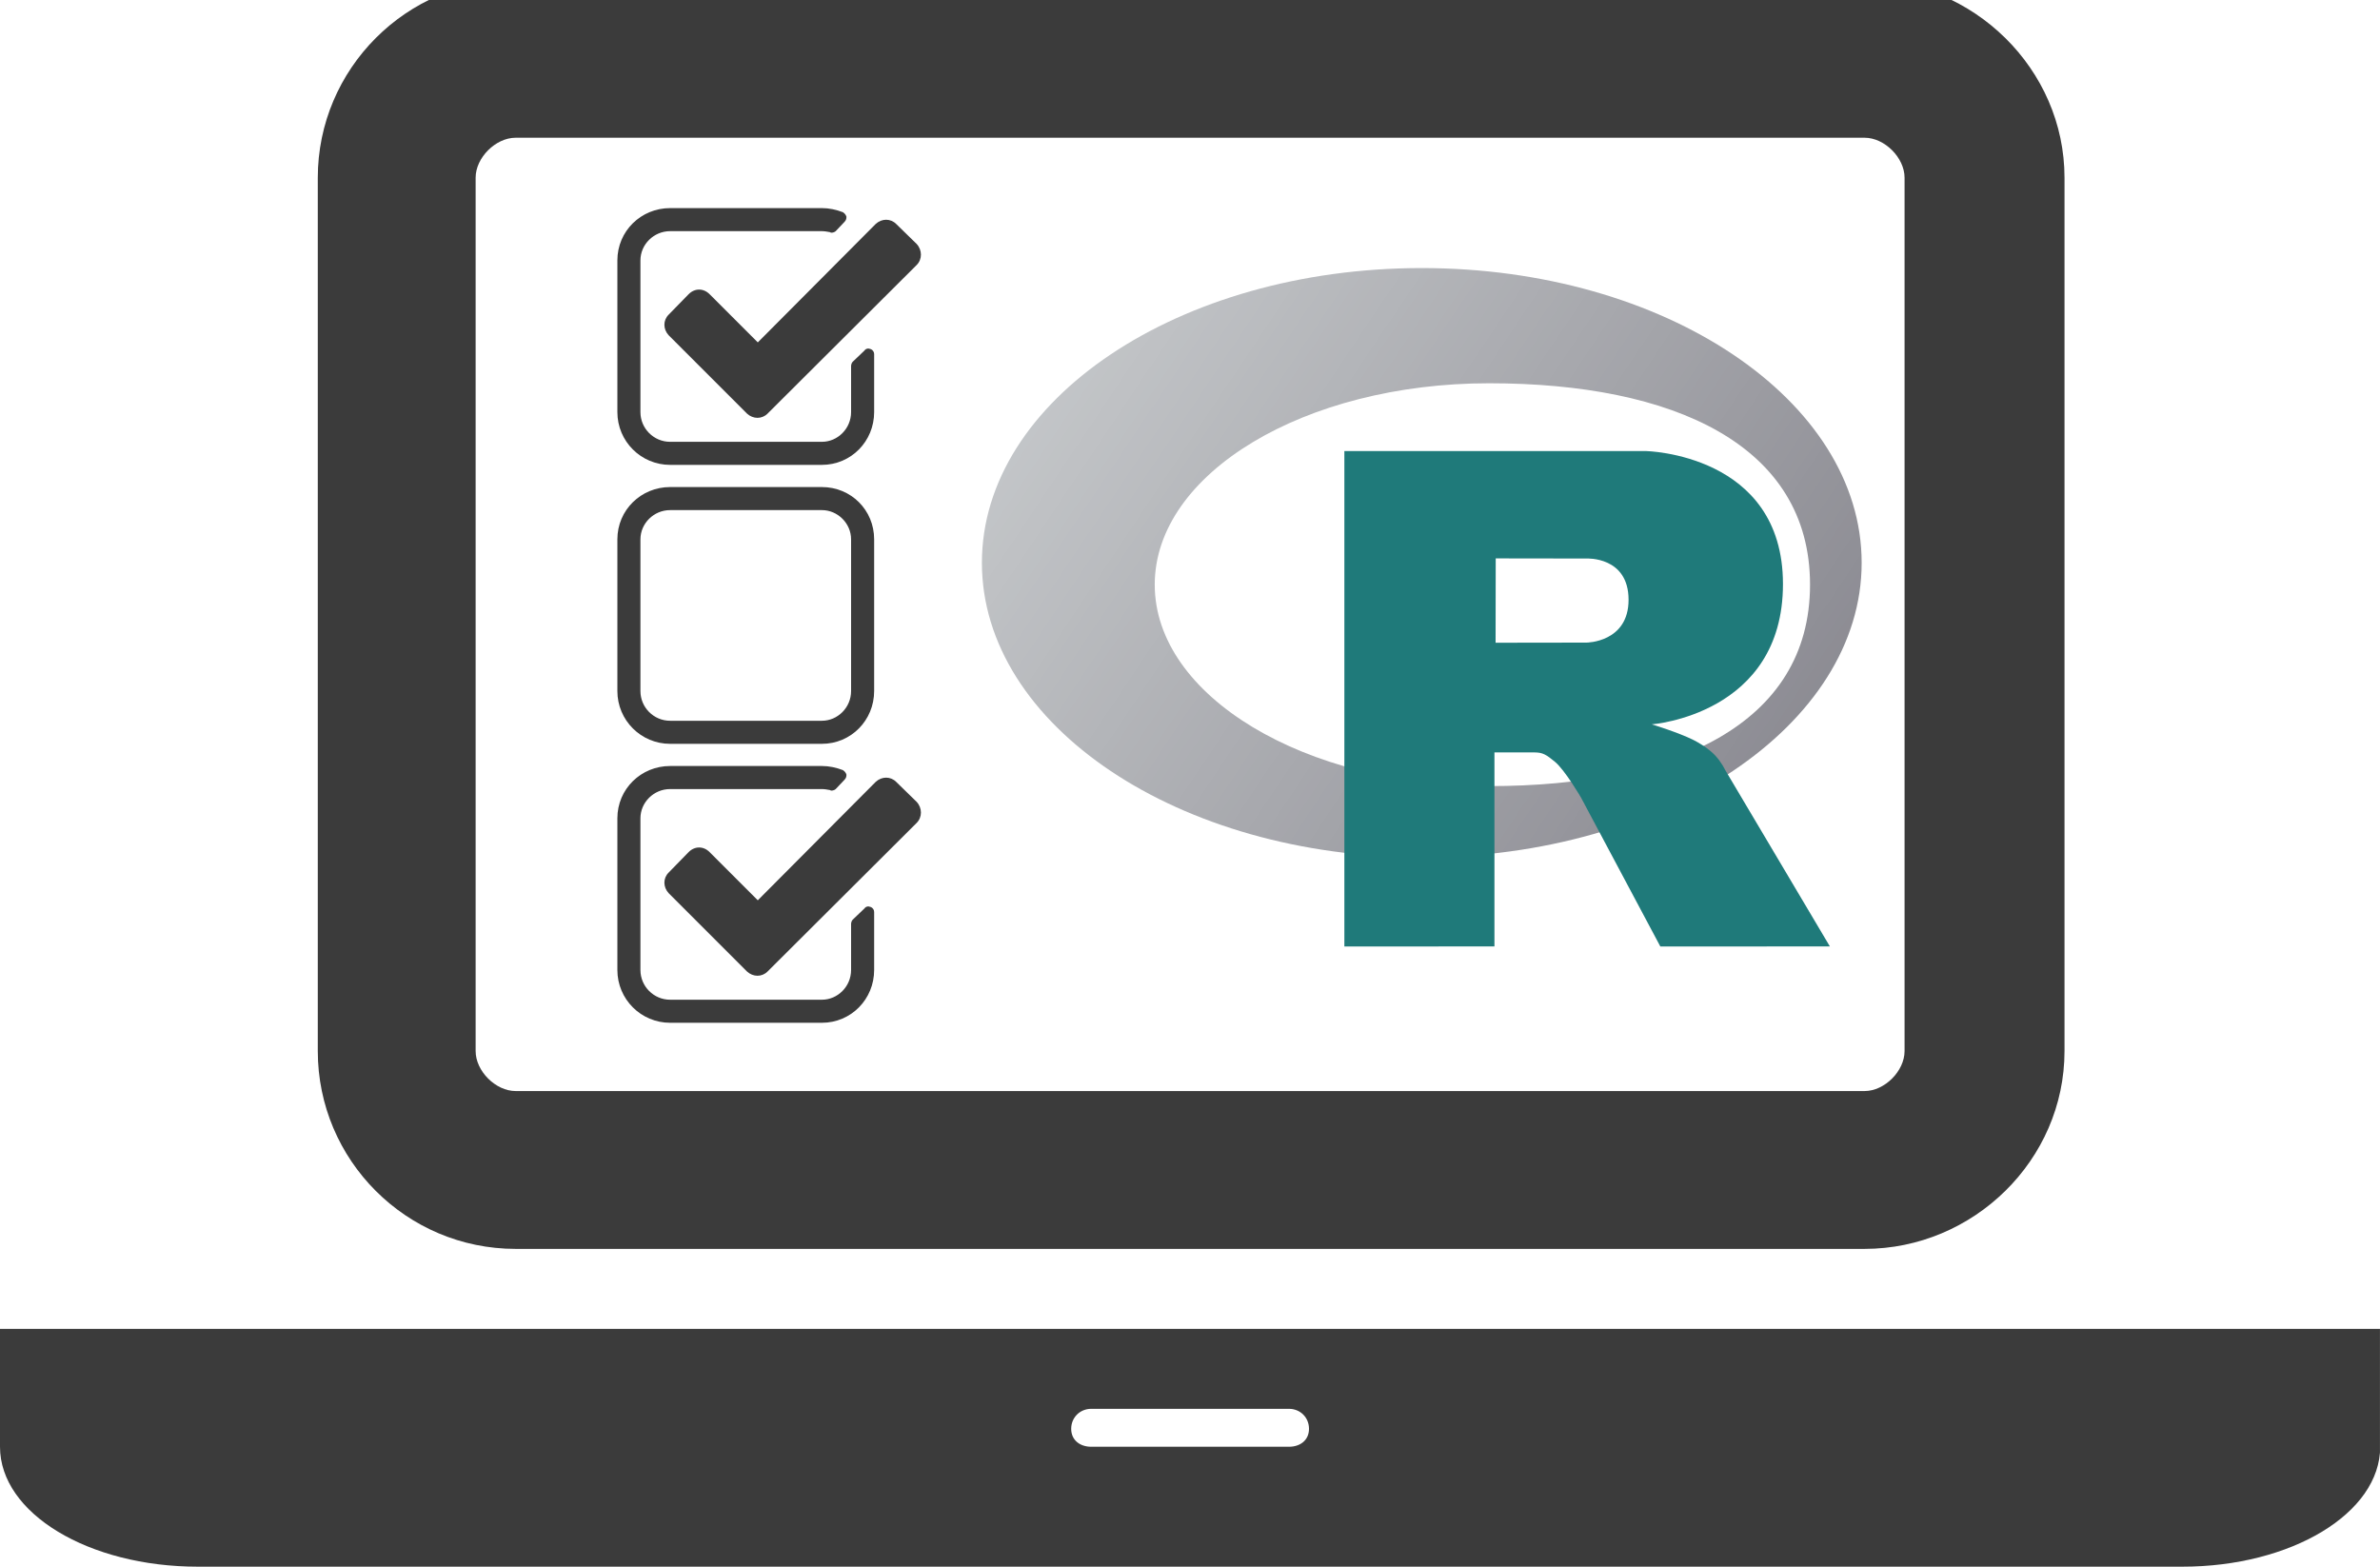
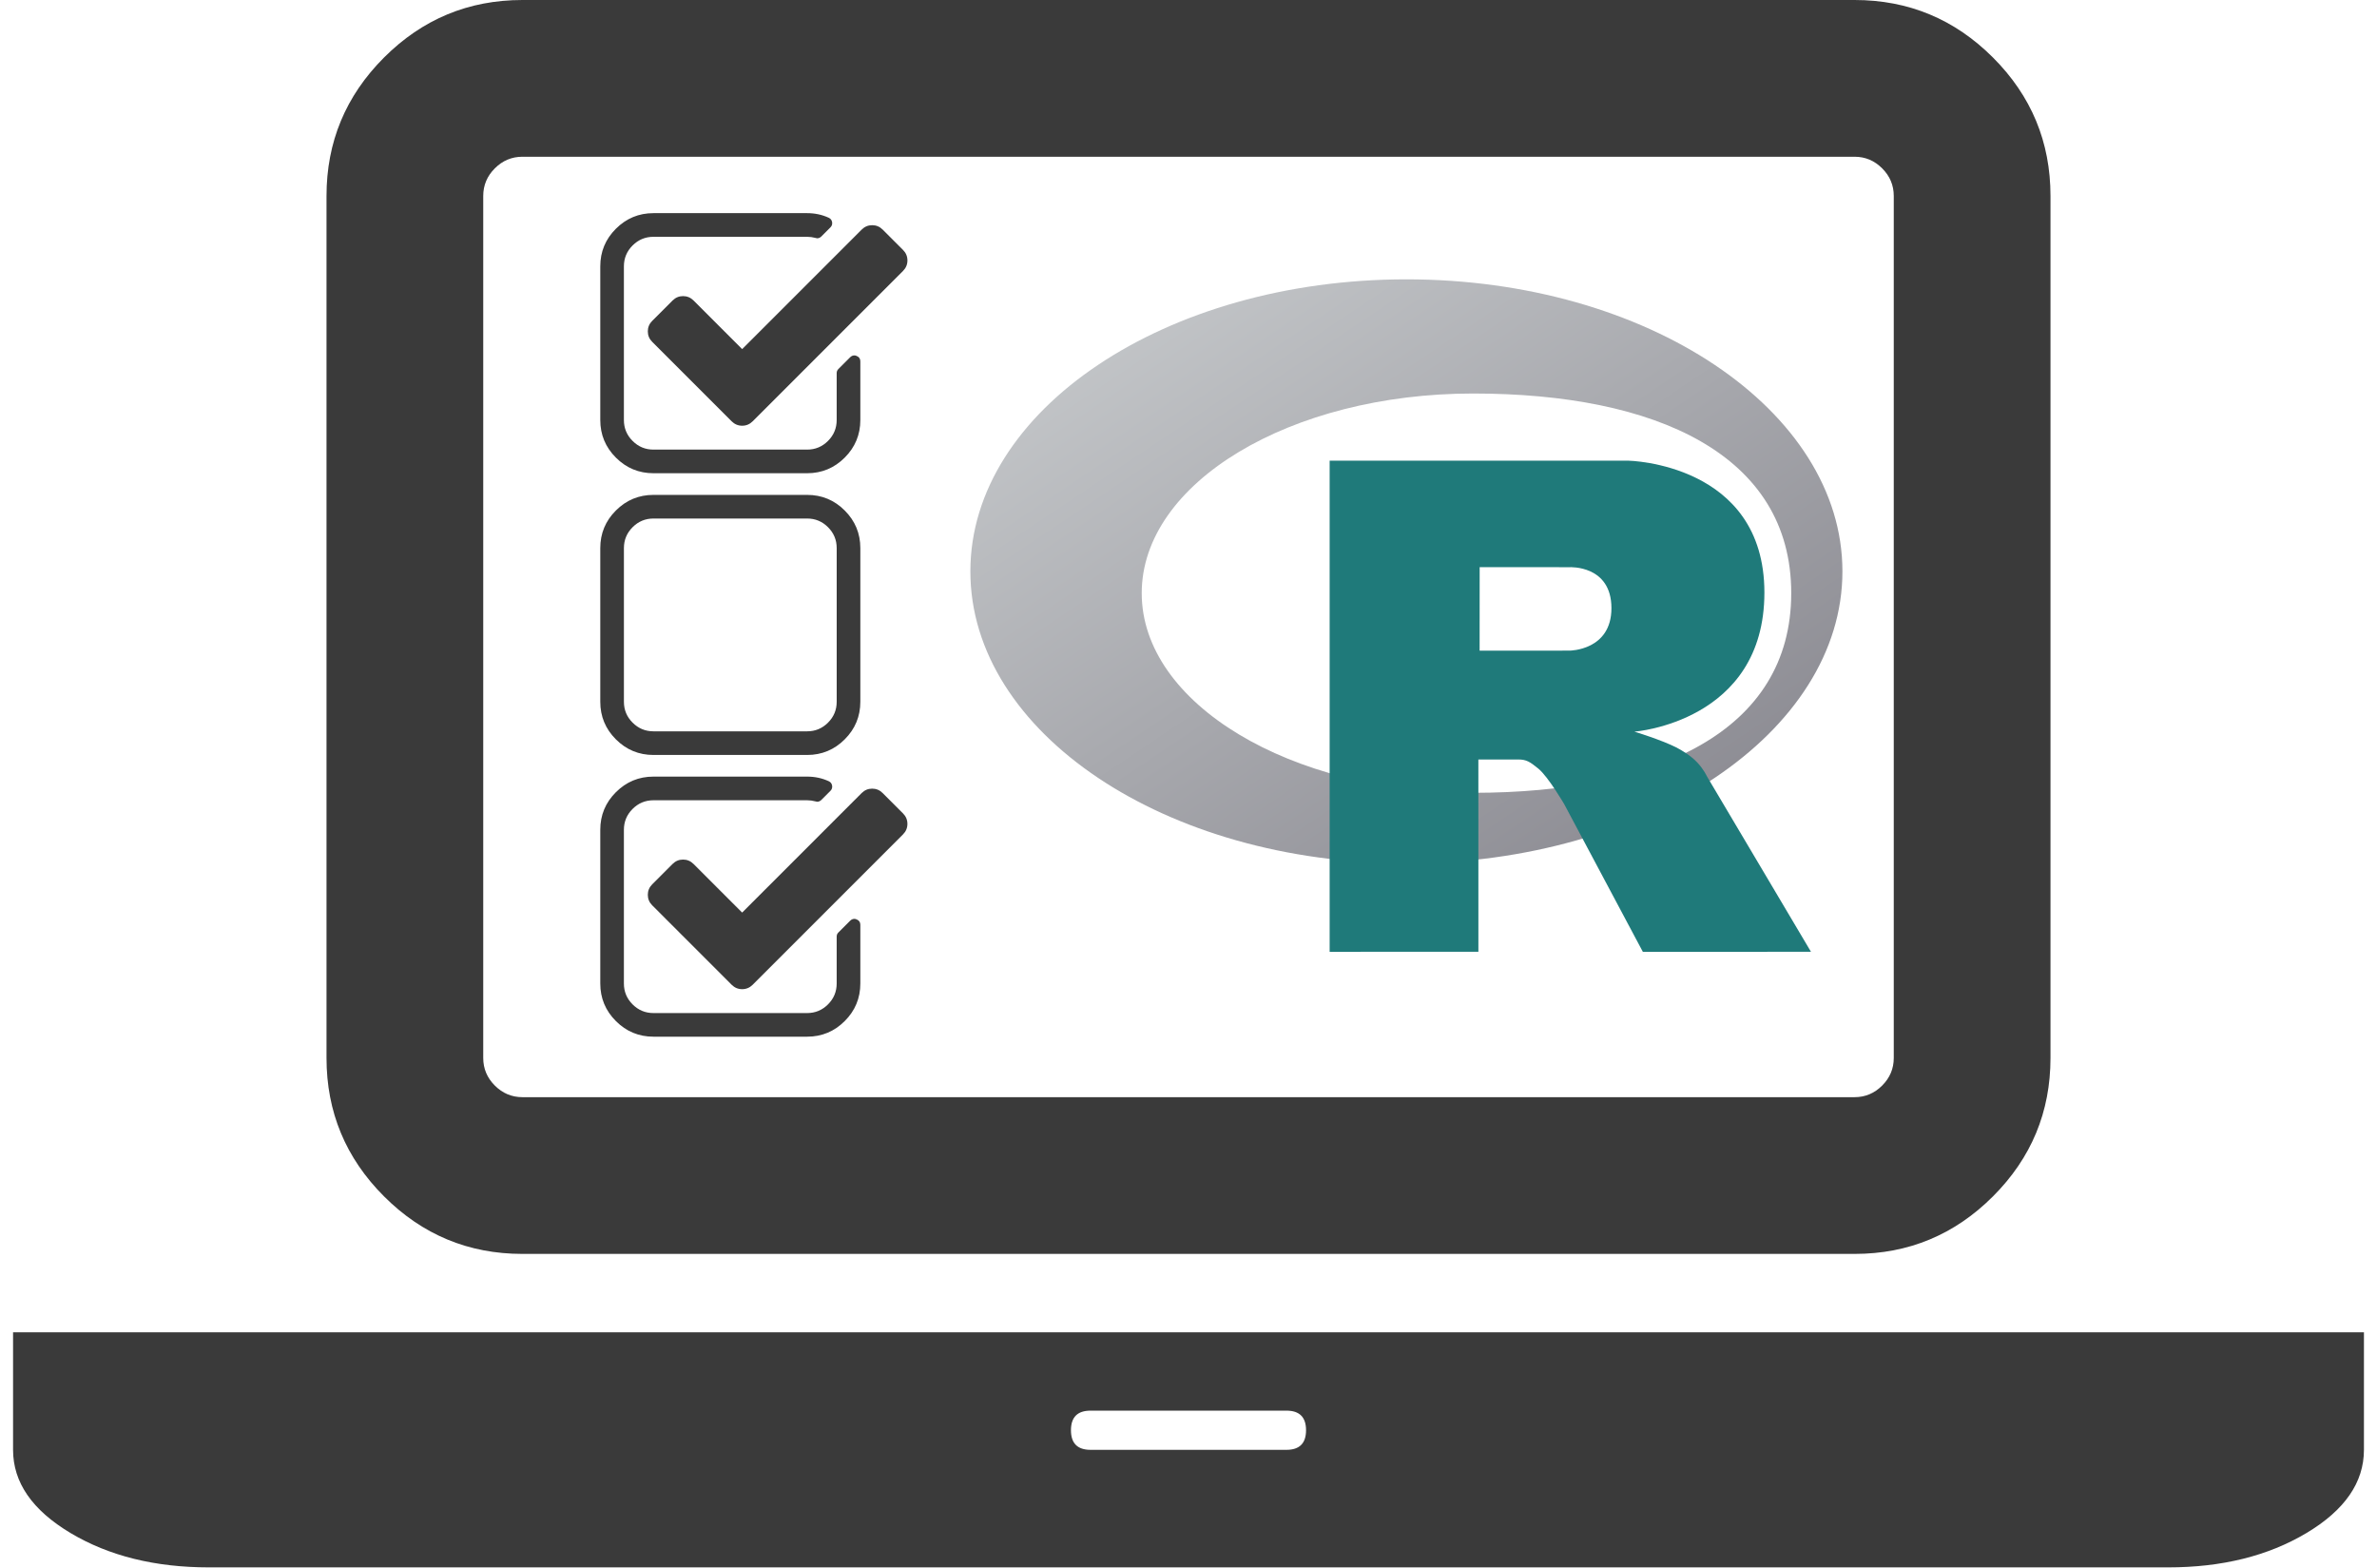
- <svg xmlns="http://www.w3.org/2000/svg" xmlns:xlink="http://www.w3.org/1999/xlink" width="72.556pt" height="47.761pt" viewBox="0 0 72.556 47.761" version="1.1">
-   <defs>
-     <g>
-       <symbol overflow="visible" id="glyph0-0">
-         <path style="stroke:none;" d="M 8.469 -4.203 L 8.469 -53.859 L 25.406 -53.859 L 25.406 -4.203 Z M 4.203 0 L 29.672 0 L 29.672 -58.062 L 4.203 -58.062 Z M 4.203 0 " />
-       </symbol>
-       <symbol overflow="visible" id="glyph0-1">
-         <path style="stroke:none;" d="M 15.719 -9.688 L 56.844 -9.688 C 60.156 -9.688 62.938 -12.391 62.938 -15.719 L 62.938 -42.344 C 62.938 -45.656 60.156 -48.375 56.844 -48.375 L 15.719 -48.375 C 12.391 -48.375 9.688 -45.656 9.688 -42.344 L 9.688 -15.719 C 9.688 -12.391 12.391 -9.688 15.719 -9.688 Z M 14.5 -42.344 C 14.5 -42.953 15.109 -43.562 15.719 -43.562 L 56.844 -43.562 C 57.453 -43.562 58.062 -42.953 58.062 -42.344 L 58.062 -15.719 C 58.062 -15.109 57.453 -14.5 56.844 -14.5 L 15.719 -14.5 C 15.109 -14.5 14.5 -15.109 14.5 -15.719 Z M 66.531 -7.25 L 0 -7.25 L 0 -3.656 C 0 -1.625 2.703 0 6.031 0 L 66.531 0 C 69.844 0 72.562 -1.625 72.562 -3.656 L 72.562 -7.25 Z M 39.297 -3.656 L 33.266 -3.656 C 32.922 -3.656 32.656 -3.859 32.656 -4.203 C 32.656 -4.547 32.922 -4.812 33.266 -4.812 L 39.297 -4.812 C 39.641 -4.812 39.906 -4.547 39.906 -4.203 C 39.906 -3.859 39.641 -3.656 39.297 -3.656 Z M 39.297 -3.656 " />
-       </symbol>
-       <symbol overflow="visible" id="glyph1-0">
-         <path style="stroke:none;" d="M 1.25 -0.625 L 1.25 -7.922 L 3.734 -7.922 L 3.734 -0.625 Z M 0.625 0 L 4.359 0 L 4.359 -8.547 L 0.625 -8.547 Z M 0.625 0 " />
-       </symbol>
-       <symbol overflow="visible" id="glyph1-1">
-         <path style="stroke:none;" d="M 7.828 -3.375 C 7.828 -3.438 7.797 -3.5 7.719 -3.531 C 7.703 -3.531 7.672 -3.547 7.656 -3.547 C 7.609 -3.547 7.562 -3.531 7.531 -3.484 L 7.172 -3.141 C 7.141 -3.109 7.125 -3.047 7.125 -3.016 L 7.125 -1.609 C 7.125 -1.109 6.719 -0.703 6.234 -0.703 L 1.609 -0.703 C 1.109 -0.703 0.703 -1.109 0.703 -1.609 L 0.703 -6.234 C 0.703 -6.719 1.109 -7.125 1.609 -7.125 L 6.234 -7.125 C 6.312 -7.125 6.406 -7.109 6.484 -7.094 C 6.5 -7.078 6.516 -7.078 6.531 -7.078 C 6.562 -7.078 6.625 -7.094 6.656 -7.125 L 6.922 -7.406 C 6.969 -7.453 6.984 -7.5 6.984 -7.562 C 6.969 -7.625 6.922 -7.672 6.875 -7.703 C 6.672 -7.781 6.453 -7.828 6.234 -7.828 L 1.609 -7.828 C 0.719 -7.828 0 -7.125 0 -6.234 L 0 -1.609 C 0 -0.719 0.719 0 1.609 0 L 6.234 0 C 7.125 0 7.828 -0.719 7.828 -1.609 Z M 9.125 -6.094 C 9.297 -6.266 9.297 -6.547 9.125 -6.734 L 8.5 -7.344 C 8.328 -7.516 8.062 -7.516 7.875 -7.344 L 4.281 -3.734 L 2.812 -5.203 C 2.625 -5.391 2.359 -5.391 2.172 -5.203 L 1.562 -4.578 C 1.391 -4.406 1.391 -4.141 1.562 -3.953 L 3.953 -1.562 C 4.141 -1.391 4.406 -1.391 4.578 -1.562 Z M 9.125 -6.094 " />
-       </symbol>
-       <symbol overflow="visible" id="glyph1-2">
-         <path style="stroke:none;" d="M 6.234 -7.125 C 6.719 -7.125 7.125 -6.719 7.125 -6.234 L 7.125 -1.609 C 7.125 -1.109 6.719 -0.703 6.234 -0.703 L 1.609 -0.703 C 1.109 -0.703 0.703 -1.109 0.703 -1.609 L 0.703 -6.234 C 0.703 -6.719 1.109 -7.125 1.609 -7.125 Z M 7.828 -6.234 C 7.828 -7.125 7.125 -7.828 6.234 -7.828 L 1.609 -7.828 C 0.719 -7.828 0 -7.125 0 -6.234 L 0 -1.609 C 0 -0.719 0.719 0 1.609 0 L 6.234 0 C 7.125 0 7.828 -0.719 7.828 -1.609 Z M 7.828 -6.234 " />
-       </symbol>
-     </g>
-     <clipPath id="clip1">
-       <path d="M 0 0 L 72.555 0 L 72.555 47.762 L 0 47.762 Z M 0 0 " />
-     </clipPath>
-     <clipPath id="clip3">
-       <path d="M 0.898 0.062 L 27.828 0.062 L 27.828 19 L 0.898 19 Z M 0.898 0.062 " />
-     </clipPath>
-     <clipPath id="clip4">
-       <path d="M 14.344 18.137 C 6.938 18.137 0.934 14.113 0.934 9.156 C 0.934 4.195 6.938 0.172 14.344 0.172 C 21.75 0.172 27.754 4.195 27.754 9.156 C 27.754 14.113 21.75 18.137 14.344 18.137 Z M 16.395 3.684 C 10.766 3.684 6.203 6.434 6.203 9.824 C 6.203 13.215 10.766 15.965 16.395 15.965 C 22.023 15.965 26.18 14.086 26.18 9.824 C 26.18 5.566 22.023 3.684 16.395 3.684 Z M 16.395 3.684 " />
-     </clipPath>
-     <linearGradient id="linear0" gradientUnits="userSpaceOnUse" x1="0.906" y1="3" x2="722" y2="485.937" gradientTransform="matrix(0.0371925,0,0,0.0371925,0.9,0.0620075)">
-       <stop offset="0" style="stop-color:rgb(79.607%,80.783%,81.567%);stop-opacity:1;" />
-       <stop offset="0.008" style="stop-color:rgb(79.498%,80.669%,81.462%);stop-opacity:1;" />
-       <stop offset="0.016" style="stop-color:rgb(79.28%,80.438%,81.25%);stop-opacity:1;" />
-       <stop offset="0.023" style="stop-color:rgb(79.063%,80.209%,81.039%);stop-opacity:1;" />
-       <stop offset="0.031" style="stop-color:rgb(78.845%,79.979%,80.827%);stop-opacity:1;" />
-       <stop offset="0.039" style="stop-color:rgb(78.627%,79.749%,80.617%);stop-opacity:1;" />
-       <stop offset="0.047" style="stop-color:rgb(78.41%,79.52%,80.405%);stop-opacity:1;" />
-       <stop offset="0.055" style="stop-color:rgb(78.192%,79.289%,80.193%);stop-opacity:1;" />
-       <stop offset="0.062" style="stop-color:rgb(77.975%,79.06%,79.982%);stop-opacity:1;" />
-       <stop offset="0.07" style="stop-color:rgb(77.757%,78.83%,79.77%);stop-opacity:1;" />
-       <stop offset="0.078" style="stop-color:rgb(77.541%,78.6%,79.559%);stop-opacity:1;" />
-       <stop offset="0.086" style="stop-color:rgb(77.322%,78.371%,79.347%);stop-opacity:1;" />
-       <stop offset="0.094" style="stop-color:rgb(77.106%,78.14%,79.137%);stop-opacity:1;" />
-       <stop offset="0.102" style="stop-color:rgb(76.888%,77.911%,78.925%);stop-opacity:1;" />
-       <stop offset="0.109" style="stop-color:rgb(76.669%,77.681%,78.714%);stop-opacity:1;" />
-       <stop offset="0.117" style="stop-color:rgb(76.453%,77.451%,78.502%);stop-opacity:1;" />
-       <stop offset="0.125" style="stop-color:rgb(76.234%,77.222%,78.291%);stop-opacity:1;" />
-       <stop offset="0.133" style="stop-color:rgb(76.018%,76.991%,78.079%);stop-opacity:1;" />
-       <stop offset="0.141" style="stop-color:rgb(75.8%,76.762%,77.869%);stop-opacity:1;" />
-       <stop offset="0.148" style="stop-color:rgb(75.583%,76.532%,77.657%);stop-opacity:1;" />
-       <stop offset="0.156" style="stop-color:rgb(75.365%,76.303%,77.444%);stop-opacity:1;" />
-       <stop offset="0.164" style="stop-color:rgb(75.148%,76.073%,77.234%);stop-opacity:1;" />
-       <stop offset="0.172" style="stop-color:rgb(74.93%,75.842%,77.022%);stop-opacity:1;" />
-       <stop offset="0.18" style="stop-color:rgb(74.712%,75.613%,76.811%);stop-opacity:1;" />
-       <stop offset="0.188" style="stop-color:rgb(74.495%,75.383%,76.599%);stop-opacity:1;" />
-       <stop offset="0.195" style="stop-color:rgb(74.277%,75.154%,76.389%);stop-opacity:1;" />
-       <stop offset="0.203" style="stop-color:rgb(74.06%,74.924%,76.176%);stop-opacity:1;" />
-       <stop offset="0.211" style="stop-color:rgb(73.842%,74.693%,75.966%);stop-opacity:1;" />
-       <stop offset="0.219" style="stop-color:rgb(73.625%,74.464%,75.754%);stop-opacity:1;" />
-       <stop offset="0.227" style="stop-color:rgb(73.407%,74.234%,75.543%);stop-opacity:1;" />
-       <stop offset="0.234" style="stop-color:rgb(73.19%,74.005%,75.331%);stop-opacity:1;" />
-       <stop offset="0.242" style="stop-color:rgb(72.972%,73.775%,75.121%);stop-opacity:1;" />
-       <stop offset="0.25" style="stop-color:rgb(72.754%,73.544%,74.908%);stop-opacity:1;" />
-       <stop offset="0.258" style="stop-color:rgb(72.537%,73.315%,74.696%);stop-opacity:1;" />
-       <stop offset="0.266" style="stop-color:rgb(72.319%,73.085%,74.486%);stop-opacity:1;" />
-       <stop offset="0.273" style="stop-color:rgb(72.102%,72.856%,74.274%);stop-opacity:1;" />
-       <stop offset="0.281" style="stop-color:rgb(71.884%,72.626%,74.063%);stop-opacity:1;" />
-       <stop offset="0.289" style="stop-color:rgb(71.667%,72.397%,73.851%);stop-opacity:1;" />
-       <stop offset="0.297" style="stop-color:rgb(71.449%,72.166%,73.64%);stop-opacity:1;" />
-       <stop offset="0.305" style="stop-color:rgb(71.233%,71.936%,73.428%);stop-opacity:1;" />
-       <stop offset="0.31" style="stop-color:rgb(71.014%,71.707%,73.218%);stop-opacity:1;" />
-       <stop offset="0.312" style="stop-color:rgb(70.906%,71.593%,73.112%);stop-opacity:1;" />
-       <stop offset="0.32" style="stop-color:rgb(70.796%,71.477%,73.006%);stop-opacity:1;" />
-       <stop offset="0.328" style="stop-color:rgb(70.58%,71.248%,72.795%);stop-opacity:1;" />
-       <stop offset="0.336" style="stop-color:rgb(70.361%,71.017%,72.583%);stop-opacity:1;" />
-       <stop offset="0.344" style="stop-color:rgb(70.145%,70.787%,72.371%);stop-opacity:1;" />
-       <stop offset="0.352" style="stop-color:rgb(69.926%,70.558%,72.16%);stop-opacity:1;" />
-       <stop offset="0.359" style="stop-color:rgb(69.71%,70.328%,71.948%);stop-opacity:1;" />
-       <stop offset="0.367" style="stop-color:rgb(69.492%,70.099%,71.738%);stop-opacity:1;" />
-       <stop offset="0.375" style="stop-color:rgb(69.275%,69.868%,71.526%);stop-opacity:1;" />
-       <stop offset="0.383" style="stop-color:rgb(69.057%,69.638%,71.315%);stop-opacity:1;" />
-       <stop offset="0.391" style="stop-color:rgb(68.839%,69.409%,71.103%);stop-opacity:1;" />
-       <stop offset="0.398" style="stop-color:rgb(68.622%,69.179%,70.892%);stop-opacity:1;" />
-       <stop offset="0.406" style="stop-color:rgb(68.404%,68.95%,70.68%);stop-opacity:1;" />
-       <stop offset="0.414" style="stop-color:rgb(68.187%,68.719%,70.47%);stop-opacity:1;" />
-       <stop offset="0.422" style="stop-color:rgb(67.969%,68.491%,70.258%);stop-opacity:1;" />
-       <stop offset="0.43" style="stop-color:rgb(67.752%,68.26%,70.047%);stop-opacity:1;" />
-       <stop offset="0.438" style="stop-color:rgb(67.534%,68.03%,69.835%);stop-opacity:1;" />
-       <stop offset="0.445" style="stop-color:rgb(67.317%,67.801%,69.623%);stop-opacity:1;" />
-       <stop offset="0.453" style="stop-color:rgb(67.099%,67.57%,69.412%);stop-opacity:1;" />
-       <stop offset="0.461" style="stop-color:rgb(66.881%,67.342%,69.2%);stop-opacity:1;" />
-       <stop offset="0.469" style="stop-color:rgb(66.664%,67.111%,68.99%);stop-opacity:1;" />
-       <stop offset="0.477" style="stop-color:rgb(66.446%,66.881%,68.777%);stop-opacity:1;" />
-       <stop offset="0.484" style="stop-color:rgb(66.229%,66.652%,68.567%);stop-opacity:1;" />
-       <stop offset="0.492" style="stop-color:rgb(66.011%,66.422%,68.355%);stop-opacity:1;" />
-       <stop offset="0.5" style="stop-color:rgb(65.794%,66.193%,68.144%);stop-opacity:1;" />
-       <stop offset="0.508" style="stop-color:rgb(65.576%,65.962%,67.932%);stop-opacity:1;" />
-       <stop offset="0.516" style="stop-color:rgb(65.359%,65.732%,67.722%);stop-opacity:1;" />
-       <stop offset="0.523" style="stop-color:rgb(65.141%,65.503%,67.509%);stop-opacity:1;" />
-       <stop offset="0.531" style="stop-color:rgb(64.923%,65.273%,67.297%);stop-opacity:1;" />
-       <stop offset="0.539" style="stop-color:rgb(64.706%,65.044%,67.087%);stop-opacity:1;" />
-       <stop offset="0.547" style="stop-color:rgb(64.488%,64.813%,66.875%);stop-opacity:1;" />
-       <stop offset="0.555" style="stop-color:rgb(64.272%,64.584%,66.664%);stop-opacity:1;" />
-       <stop offset="0.562" style="stop-color:rgb(64.053%,64.354%,66.452%);stop-opacity:1;" />
-       <stop offset="0.57" style="stop-color:rgb(63.837%,64.124%,66.241%);stop-opacity:1;" />
-       <stop offset="0.578" style="stop-color:rgb(63.618%,63.895%,66.029%);stop-opacity:1;" />
-       <stop offset="0.586" style="stop-color:rgb(63.402%,63.664%,65.819%);stop-opacity:1;" />
-       <stop offset="0.594" style="stop-color:rgb(63.184%,63.435%,65.607%);stop-opacity:1;" />
-       <stop offset="0.602" style="stop-color:rgb(62.965%,63.205%,65.396%);stop-opacity:1;" />
-       <stop offset="0.609" style="stop-color:rgb(62.749%,62.975%,65.184%);stop-opacity:1;" />
-       <stop offset="0.617" style="stop-color:rgb(62.531%,62.746%,64.973%);stop-opacity:1;" />
-       <stop offset="0.625" style="stop-color:rgb(62.314%,62.515%,64.761%);stop-opacity:1;" />
-       <stop offset="0.633" style="stop-color:rgb(62.096%,62.286%,64.549%);stop-opacity:1;" />
-       <stop offset="0.641" style="stop-color:rgb(61.879%,62.056%,64.339%);stop-opacity:1;" />
-       <stop offset="0.648" style="stop-color:rgb(61.661%,61.826%,64.127%);stop-opacity:1;" />
-       <stop offset="0.656" style="stop-color:rgb(61.444%,61.597%,63.916%);stop-opacity:1;" />
-       <stop offset="0.664" style="stop-color:rgb(61.226%,61.366%,63.704%);stop-opacity:1;" />
-       <stop offset="0.672" style="stop-color:rgb(61.008%,61.137%,63.493%);stop-opacity:1;" />
-       <stop offset="0.68" style="stop-color:rgb(60.791%,60.907%,63.281%);stop-opacity:1;" />
-       <stop offset="0.688" style="stop-color:rgb(60.573%,60.678%,63.071%);stop-opacity:1;" />
-       <stop offset="0.69" style="stop-color:rgb(60.356%,60.448%,62.859%);stop-opacity:1;" />
-       <stop offset="0.695" style="stop-color:rgb(60.248%,60.333%,62.753%);stop-opacity:1;" />
-       <stop offset="0.703" style="stop-color:rgb(60.138%,60.217%,62.648%);stop-opacity:1;" />
-       <stop offset="0.711" style="stop-color:rgb(59.921%,59.988%,62.436%);stop-opacity:1;" />
-       <stop offset="0.719" style="stop-color:rgb(59.703%,59.758%,62.225%);stop-opacity:1;" />
-       <stop offset="0.727" style="stop-color:rgb(59.485%,59.529%,62.013%);stop-opacity:1;" />
-       <stop offset="0.734" style="stop-color:rgb(59.268%,59.299%,61.801%);stop-opacity:1;" />
-       <stop offset="0.742" style="stop-color:rgb(59.05%,59.068%,61.591%);stop-opacity:1;" />
-       <stop offset="0.75" style="stop-color:rgb(58.833%,58.839%,61.378%);stop-opacity:1;" />
-       <stop offset="0.758" style="stop-color:rgb(58.615%,58.609%,61.168%);stop-opacity:1;" />
-       <stop offset="0.766" style="stop-color:rgb(58.398%,58.38%,60.956%);stop-opacity:1;" />
-       <stop offset="0.773" style="stop-color:rgb(58.18%,58.15%,60.745%);stop-opacity:1;" />
-       <stop offset="0.781" style="stop-color:rgb(57.964%,57.921%,60.533%);stop-opacity:1;" />
-       <stop offset="0.789" style="stop-color:rgb(57.745%,57.69%,60.323%);stop-opacity:1;" />
-       <stop offset="0.797" style="stop-color:rgb(57.527%,57.46%,60.11%);stop-opacity:1;" />
-       <stop offset="0.805" style="stop-color:rgb(57.31%,57.231%,59.9%);stop-opacity:1;" />
-       <stop offset="0.812" style="stop-color:rgb(57.092%,57.001%,59.688%);stop-opacity:1;" />
-       <stop offset="0.82" style="stop-color:rgb(56.876%,56.772%,59.476%);stop-opacity:1;" />
-       <stop offset="0.828" style="stop-color:rgb(56.657%,56.541%,59.265%);stop-opacity:1;" />
-       <stop offset="0.836" style="stop-color:rgb(56.441%,56.311%,59.053%);stop-opacity:1;" />
-       <stop offset="0.844" style="stop-color:rgb(56.223%,56.082%,58.842%);stop-opacity:1;" />
-       <stop offset="0.852" style="stop-color:rgb(56.006%,55.852%,58.63%);stop-opacity:1;" />
-       <stop offset="0.859" style="stop-color:rgb(55.788%,55.623%,58.42%);stop-opacity:1;" />
-       <stop offset="0.867" style="stop-color:rgb(55.569%,55.392%,58.208%);stop-opacity:1;" />
-       <stop offset="0.875" style="stop-color:rgb(55.353%,55.162%,57.997%);stop-opacity:1;" />
-       <stop offset="0.883" style="stop-color:rgb(55.135%,54.933%,57.785%);stop-opacity:1;" />
-       <stop offset="0.891" style="stop-color:rgb(54.918%,54.703%,57.574%);stop-opacity:1;" />
-       <stop offset="0.898" style="stop-color:rgb(54.7%,54.474%,57.362%);stop-opacity:1;" />
-       <stop offset="0.906" style="stop-color:rgb(54.483%,54.243%,57.152%);stop-opacity:1;" />
-       <stop offset="0.914" style="stop-color:rgb(54.265%,54.015%,56.94%);stop-opacity:1;" />
-       <stop offset="0.922" style="stop-color:rgb(54.048%,53.784%,56.728%);stop-opacity:1;" />
-       <stop offset="0.93" style="stop-color:rgb(53.83%,53.554%,56.517%);stop-opacity:1;" />
-       <stop offset="0.938" style="stop-color:rgb(53.612%,53.325%,56.305%);stop-opacity:1;" />
-       <stop offset="0.945" style="stop-color:rgb(53.395%,53.094%,56.094%);stop-opacity:1;" />
-       <stop offset="0.953" style="stop-color:rgb(53.177%,52.866%,55.882%);stop-opacity:1;" />
-       <stop offset="0.961" style="stop-color:rgb(52.96%,52.635%,55.672%);stop-opacity:1;" />
-       <stop offset="0.969" style="stop-color:rgb(52.742%,52.405%,55.46%);stop-opacity:1;" />
-       <stop offset="0.977" style="stop-color:rgb(52.525%,52.176%,55.249%);stop-opacity:1;" />
-       <stop offset="0.984" style="stop-color:rgb(52.307%,51.945%,55.037%);stop-opacity:1;" />
-       <stop offset="0.992" style="stop-color:rgb(52.09%,51.717%,54.826%);stop-opacity:1;" />
-       <stop offset="1" style="stop-color:rgb(51.872%,51.486%,54.614%);stop-opacity:1;" />
+ <svg xmlns="http://www.w3.org/2000/svg" preserveAspectRatio="xMidYMid" width="91" height="60" viewBox="0 0 91 60" id="svg4341" version="1.1">
+   <defs id="defs4343">
+     <linearGradient id="gradientFill" x1="0.741" x2="590.863" y1="3.666" y2="593.787" gradientUnits="userSpaceOnUse" spreadMethod="pad" gradientTransform="matrix(0.09428793,0,0,0.06314729,61.0127,24.68006)">
+       <stop offset="0" stop-color="rgb(203,206,208)" stop-opacity="1" id="stop4346" />
+       <stop offset="1" stop-color="rgb(132,131,139)" stop-opacity="1" id="stop4348" />
    </linearGradient>
-     <clipPath id="clip5">
-       <path d="M 11 5 L 27 5 L 27 20.926 L 11 20.926 Z M 11 5 " />
-     </clipPath>
-     <clipPath id="clip2">
-       <rect width="28" height="21" />
-     </clipPath>
-     <g id="surface4" clip-path="url(#clip2)">
-       <g clip-path="url(#clip3)" clip-rule="nonzero">
-         <g clip-path="url(#clip4)" clip-rule="evenodd">
-           <path style=" stroke:none;fill-rule:nonzero;fill:url(#linear0);" d="M 0.934 0.172 L 0.934 18.137 L 27.754 18.137 L 27.754 0.172 Z M 0.934 0.172 " />
-         </g>
-       </g>
-       <g clip-path="url(#clip5)" clip-rule="nonzero">
-         <path style=" stroke:none;fill-rule:nonzero;fill:rgb(12.157%,47.842%,47.842%);fill-opacity:1;" d="M 21.355 14.082 C 21.355 14.082 22.168 14.328 22.641 14.566 C 22.801 14.648 23.086 14.816 23.289 15.031 C 23.488 15.246 23.586 15.461 23.586 15.461 L 26.785 20.852 L 21.617 20.855 L 19.199 16.316 C 19.199 16.316 18.703 15.465 18.398 15.219 C 18.145 15.012 18.035 14.938 17.785 14.938 C 17.609 14.938 16.559 14.938 16.559 14.938 L 16.559 20.852 L 11.984 20.855 L 11.984 5.75 L 21.168 5.75 C 21.168 5.75 25.355 5.824 25.355 9.805 C 25.355 13.789 21.355 14.082 21.355 14.082 Z M 19.367 9.027 L 16.598 9.023 L 16.594 11.594 L 19.367 11.59 C 19.367 11.59 20.648 11.586 20.648 10.285 C 20.648 8.957 19.367 9.027 19.367 9.027 Z M 19.367 9.027 " />
-       </g>
-     </g>
  </defs>
-   <g id="surface1">
-     <g clip-path="url(#clip1)" clip-rule="nonzero">
-       <g style="fill:rgb(23%,23%,23%);fill-opacity:1;">
-         <use xlink:href="#glyph0-1" x="0" y="47.761" />
-       </g>
-     </g>
-     <use xlink:href="#surface4" transform="matrix(1,0,0,1,29,8)" />
-     <g style="fill:rgb(23%,23%,23%);fill-opacity:1;">
-       <use xlink:href="#glyph1-1" x="18.821" y="14.172" />
-     </g>
-     <g style="fill:rgb(23%,23%,23%);fill-opacity:1;">
-       <use xlink:href="#glyph1-2" x="18.821" y="22.676" />
-     </g>
-     <g style="fill:rgb(23%,23%,23%);fill-opacity:1;">
-       <use xlink:href="#glyph1-1" x="18.821" y="31.18" />
-     </g>
+   <flowRoot xml:space="preserve" id="flowRoot6251" style="font-style:normal;font-weight:normal;font-size:40px;line-height:136%;font-family:Sans;letter-spacing:-4.07px;word-spacing:-1.1px;fill:#000000;fill-opacity:1;stroke:none;stroke-width:1px;stroke-linecap:butt;stroke-linejoin:miter;stroke-opacity:1" transform="translate(0,-501)">
+     <flowRegion id="flowRegion6253">
+       <rect id="rect6255" width="424.887" height="97.762" x="-486.928" y="160.553" />
+     </flowRegion>
+     <flowPara id="flowPara6257" />
+   </flowRoot>
+   <g transform="matrix(0.6,0,0,0.6,0.4999978,-4.253967)" id="g4319">
+     <path id="path4350" d="m 88.903,62.176 c -15.365,0 -27.821,-8.342 -27.821,-18.632 0,-10.29 12.456,-18.632 27.821,-18.632 15.365,0 27.821,8.342 27.821,18.632 0,10.29 -12.456,18.632 -27.821,18.632 z m 4.258,-29.98 c -11.679,0 -21.146,5.703 -21.146,12.738 0,7.035 9.467,12.738 21.146,12.738 11.679,0 20.297,-3.899 20.297,-12.738 0,-8.836 -8.619,-12.738 -20.297,-12.738 z" style="fill:url(#gradientFill);fill-rule:evenodd" />
+     <path id="path4352" d="m 103.452,53.77 c 0,0 1.684,0.508 2.662,1.003 0.339,0.172 0.927,0.515 1.35,0.965 0.415,0.441 0.617,0.887 0.617,0.887 l 6.636,11.189 -10.726,0.005 -5.016,-9.419 c 0,0 -1.027,-1.765 -1.659,-2.276 -0.527,-0.427 -0.752,-0.579 -1.273,-0.579 -0.363,0 -2.548,0 -2.548,0 l 0.002,12.267 -9.491,0.004 0,-31.335 19.059,0 c 0,0 8.681,0.157 8.681,8.415 0,8.259 -8.295,8.874 -8.295,8.874 z m -4.128,-10.492 -5.746,-0.004 -0.003,5.328 5.749,-0.002 c 0,0 2.662,-0.008 2.662,-2.71 0,-2.756 -2.662,-2.612 -2.662,-2.612 z" style="fill:#1f7a7a" />
+     <path style="fill:#3a3a3a;fill-opacity:1" id="path5064" d="m 54.061,30.141 0,3.747 q 0,1.403 -0.996,2.398 -0.996,0.996 -2.398,0.996 l -9.805,0 q -1.403,0 -2.398,-0.996 -0.996,-0.996 -0.996,-2.398 l 0,-9.805 q 0,-1.403 0.996,-2.398 0.996,-0.996 2.398,-0.996 l 9.805,0 q 0.742,0 1.379,0.294 0.176,0.083 0.213,0.272 0.035,0.201 -0.106,0.342 l -0.578,0.578 q -0.118,0.118 -0.272,0.118 -0.035,0 -0.106,-0.024 -0.272,-0.071 -0.531,-0.071 l -9.805,0 q -0.778,0 -1.332,0.554 -0.554,0.554 -0.554,1.332 l 0,9.805 q 0,0.778 0.554,1.332 0.554,0.554 1.332,0.554 l 9.805,0 q 0.778,0 1.332,-0.554 0.554,-0.554 0.554,-1.332 l 0,-2.993 q 0,-0.154 0.106,-0.259 l 0.754,-0.754 q 0.118,-0.118 0.272,-0.118 0.071,0 0.142,0.035 0.235,0.094 0.235,0.342 z m 2.723,-5.764 -9.592,9.592 q -0.282,0.282 -0.671,0.282 -0.389,0 -0.671,-0.282 l -5.067,-5.067 q -0.282,-0.282 -0.282,-0.671 0,-0.389 0.282,-0.671 l 1.296,-1.296 q 0.282,-0.282 0.671,-0.282 0.389,0 0.671,0.282 l 3.1,3.1 7.625,-7.625 q 0.282,-0.282 0.671,-0.282 0.389,0 0.671,0.282 l 1.296,1.296 q 0.282,0.282 0.282,0.671 0,0.389 -0.282,0.671 z" />
+     <path style="fill:#3a3a3a;fill-opacity:1" id="path5054" d="m 50.667,40.172 -9.805,0 q -0.778,0 -1.332,0.554 -0.554,0.554 -0.554,1.332 l 0,9.805 q 0,0.778 0.554,1.332 0.554,0.554 1.332,0.554 l 9.805,0 q 0.778,0 1.332,-0.554 0.554,-0.554 0.554,-1.332 l 0,-9.805 q 0,-0.778 -0.554,-1.332 -0.554,-0.554 -1.332,-0.554 z m 3.394,1.886 0,9.805 q 0,1.403 -0.996,2.398 -0.996,0.996 -2.398,0.996 l -9.805,0 q -1.403,0 -2.398,-0.996 -0.996,-0.996 -0.996,-2.398 l 0,-9.805 q 0,-1.403 0.996,-2.398 0.996,-0.996 2.398,-0.996 l 9.805,0 q 1.403,0 2.398,0.996 0.996,0.996 0.996,2.398 z" />
+     <path style="fill:#3a3a3a;fill-opacity:1" id="path4446" d="m 32.5,87.09 q -5.16,0 -8.83,-3.67 -3.67,-3.67 -3.67,-8.83 l 0,-55 q 0,-5.16 3.67,-8.83 3.67,-3.67 8.83,-3.67 l 85,0 q 5.16,0 8.83,3.67 3.67,3.67 3.67,8.83 l 0,55 q 0,5.16 -3.67,8.83 -3.67,3.67 -8.83,3.67 l -85,0 z m -2.5,-67.5 0,55 q 0,1.02 0.74,1.76 0.74,0.74 1.76,0.74 l 85,0 q 1.02,0 1.76,-0.74 Q 120,75.61 120,74.59 l 0,-55 q 0,-1.02 -0.74,-1.76 Q 118.52,17.09 117.5,17.09 l -85,0 q -1.02,0 -1.76,0.74 -0.74,0.74 -0.74,1.76 z M 137.5,92.09 l 12.5,0 0,7.5 q 0,3.12 -3.67,5.31 -3.67,2.19 -8.83,2.19 l -125,0 q -5.16,0 -8.83,-2.19 Q -2.7160089e-7,102.71 -2.7160089e-7,99.59 l 0,-7.5 L 137.5,92.09 Z m -56.25,7.5 q 1.25,0 1.25,-1.25 0,-1.25 -1.25,-1.25 l -12.5,0 q -1.25,0 -1.25,1.25 0,1.25 1.25,1.25 l 12.5,0 z" />
+     <path style="fill:#3a3a3a;fill-opacity:1" id="path5064-3" d="m 54.061,66.09 0,3.747 q 0,1.403 -0.996,2.398 -0.996,0.996 -2.398,0.996 l -9.805,0 q -1.403,0 -2.398,-0.996 -0.996,-0.996 -0.996,-2.398 l 0,-9.805 q 0,-1.403 0.996,-2.398 0.996,-0.996 2.398,-0.996 l 9.805,0 q 0.742,0 1.379,0.294 0.176,0.083 0.213,0.272 0.035,0.201 -0.106,0.342 l -0.578,0.578 q -0.118,0.118 -0.272,0.118 -0.035,0 -0.106,-0.024 -0.272,-0.071 -0.531,-0.071 l -9.805,0 q -0.778,0 -1.332,0.554 -0.554,0.554 -0.554,1.332 l 0,9.805 q 0,0.778 0.554,1.332 0.554,0.554 1.332,0.554 l 9.805,0 q 0.778,0 1.332,-0.554 0.554,-0.554 0.554,-1.332 l 0,-2.993 q 0,-0.154 0.106,-0.259 l 0.754,-0.754 q 0.118,-0.118 0.272,-0.118 0.071,0 0.142,0.035 0.235,0.094 0.235,0.342 z m 2.723,-5.764 -9.592,9.592 q -0.282,0.282 -0.671,0.282 -0.389,0 -0.671,-0.282 l -5.067,-5.067 q -0.282,-0.282 -0.282,-0.671 0,-0.389 0.282,-0.671 L 42.078,62.213 q 0.282,-0.282 0.671,-0.282 0.389,0 0.671,0.282 l 3.1,3.1 7.625,-7.625 q 0.282,-0.282 0.671,-0.282 0.389,0 0.671,0.282 l 1.296,1.296 q 0.282,0.282 0.282,0.671 0,0.389 -0.282,0.671 z" />
  </g>
</svg>
